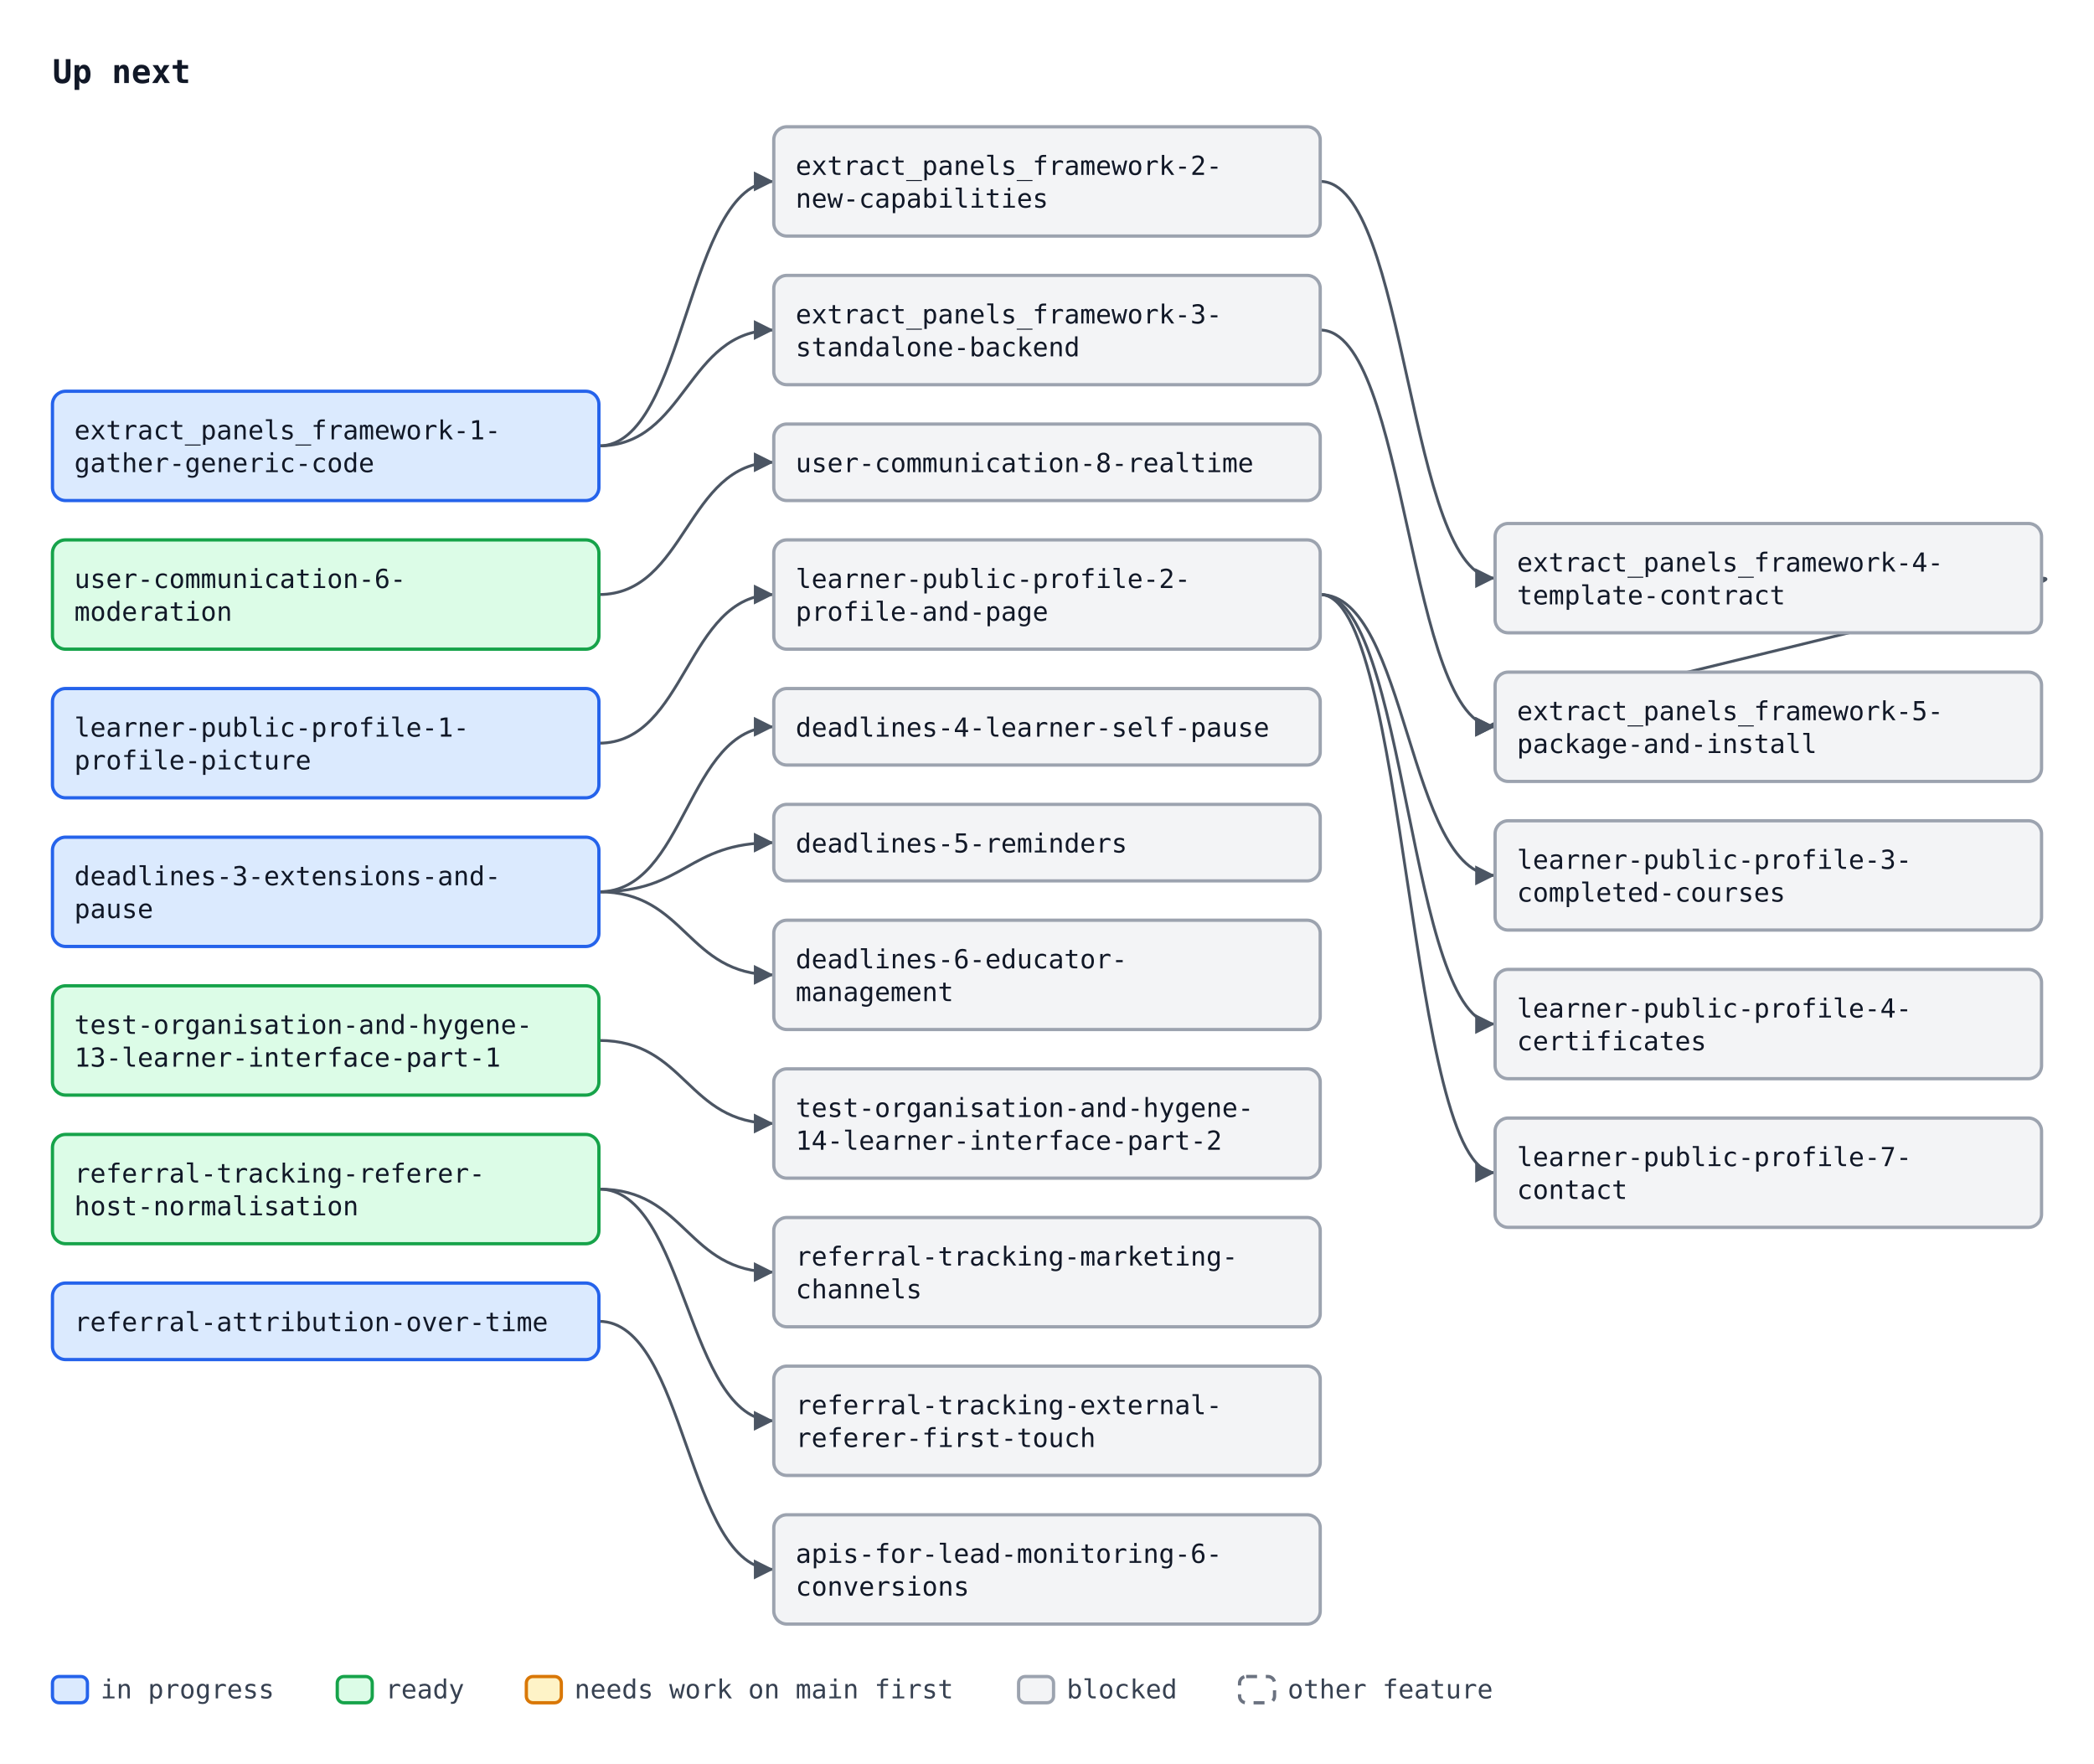
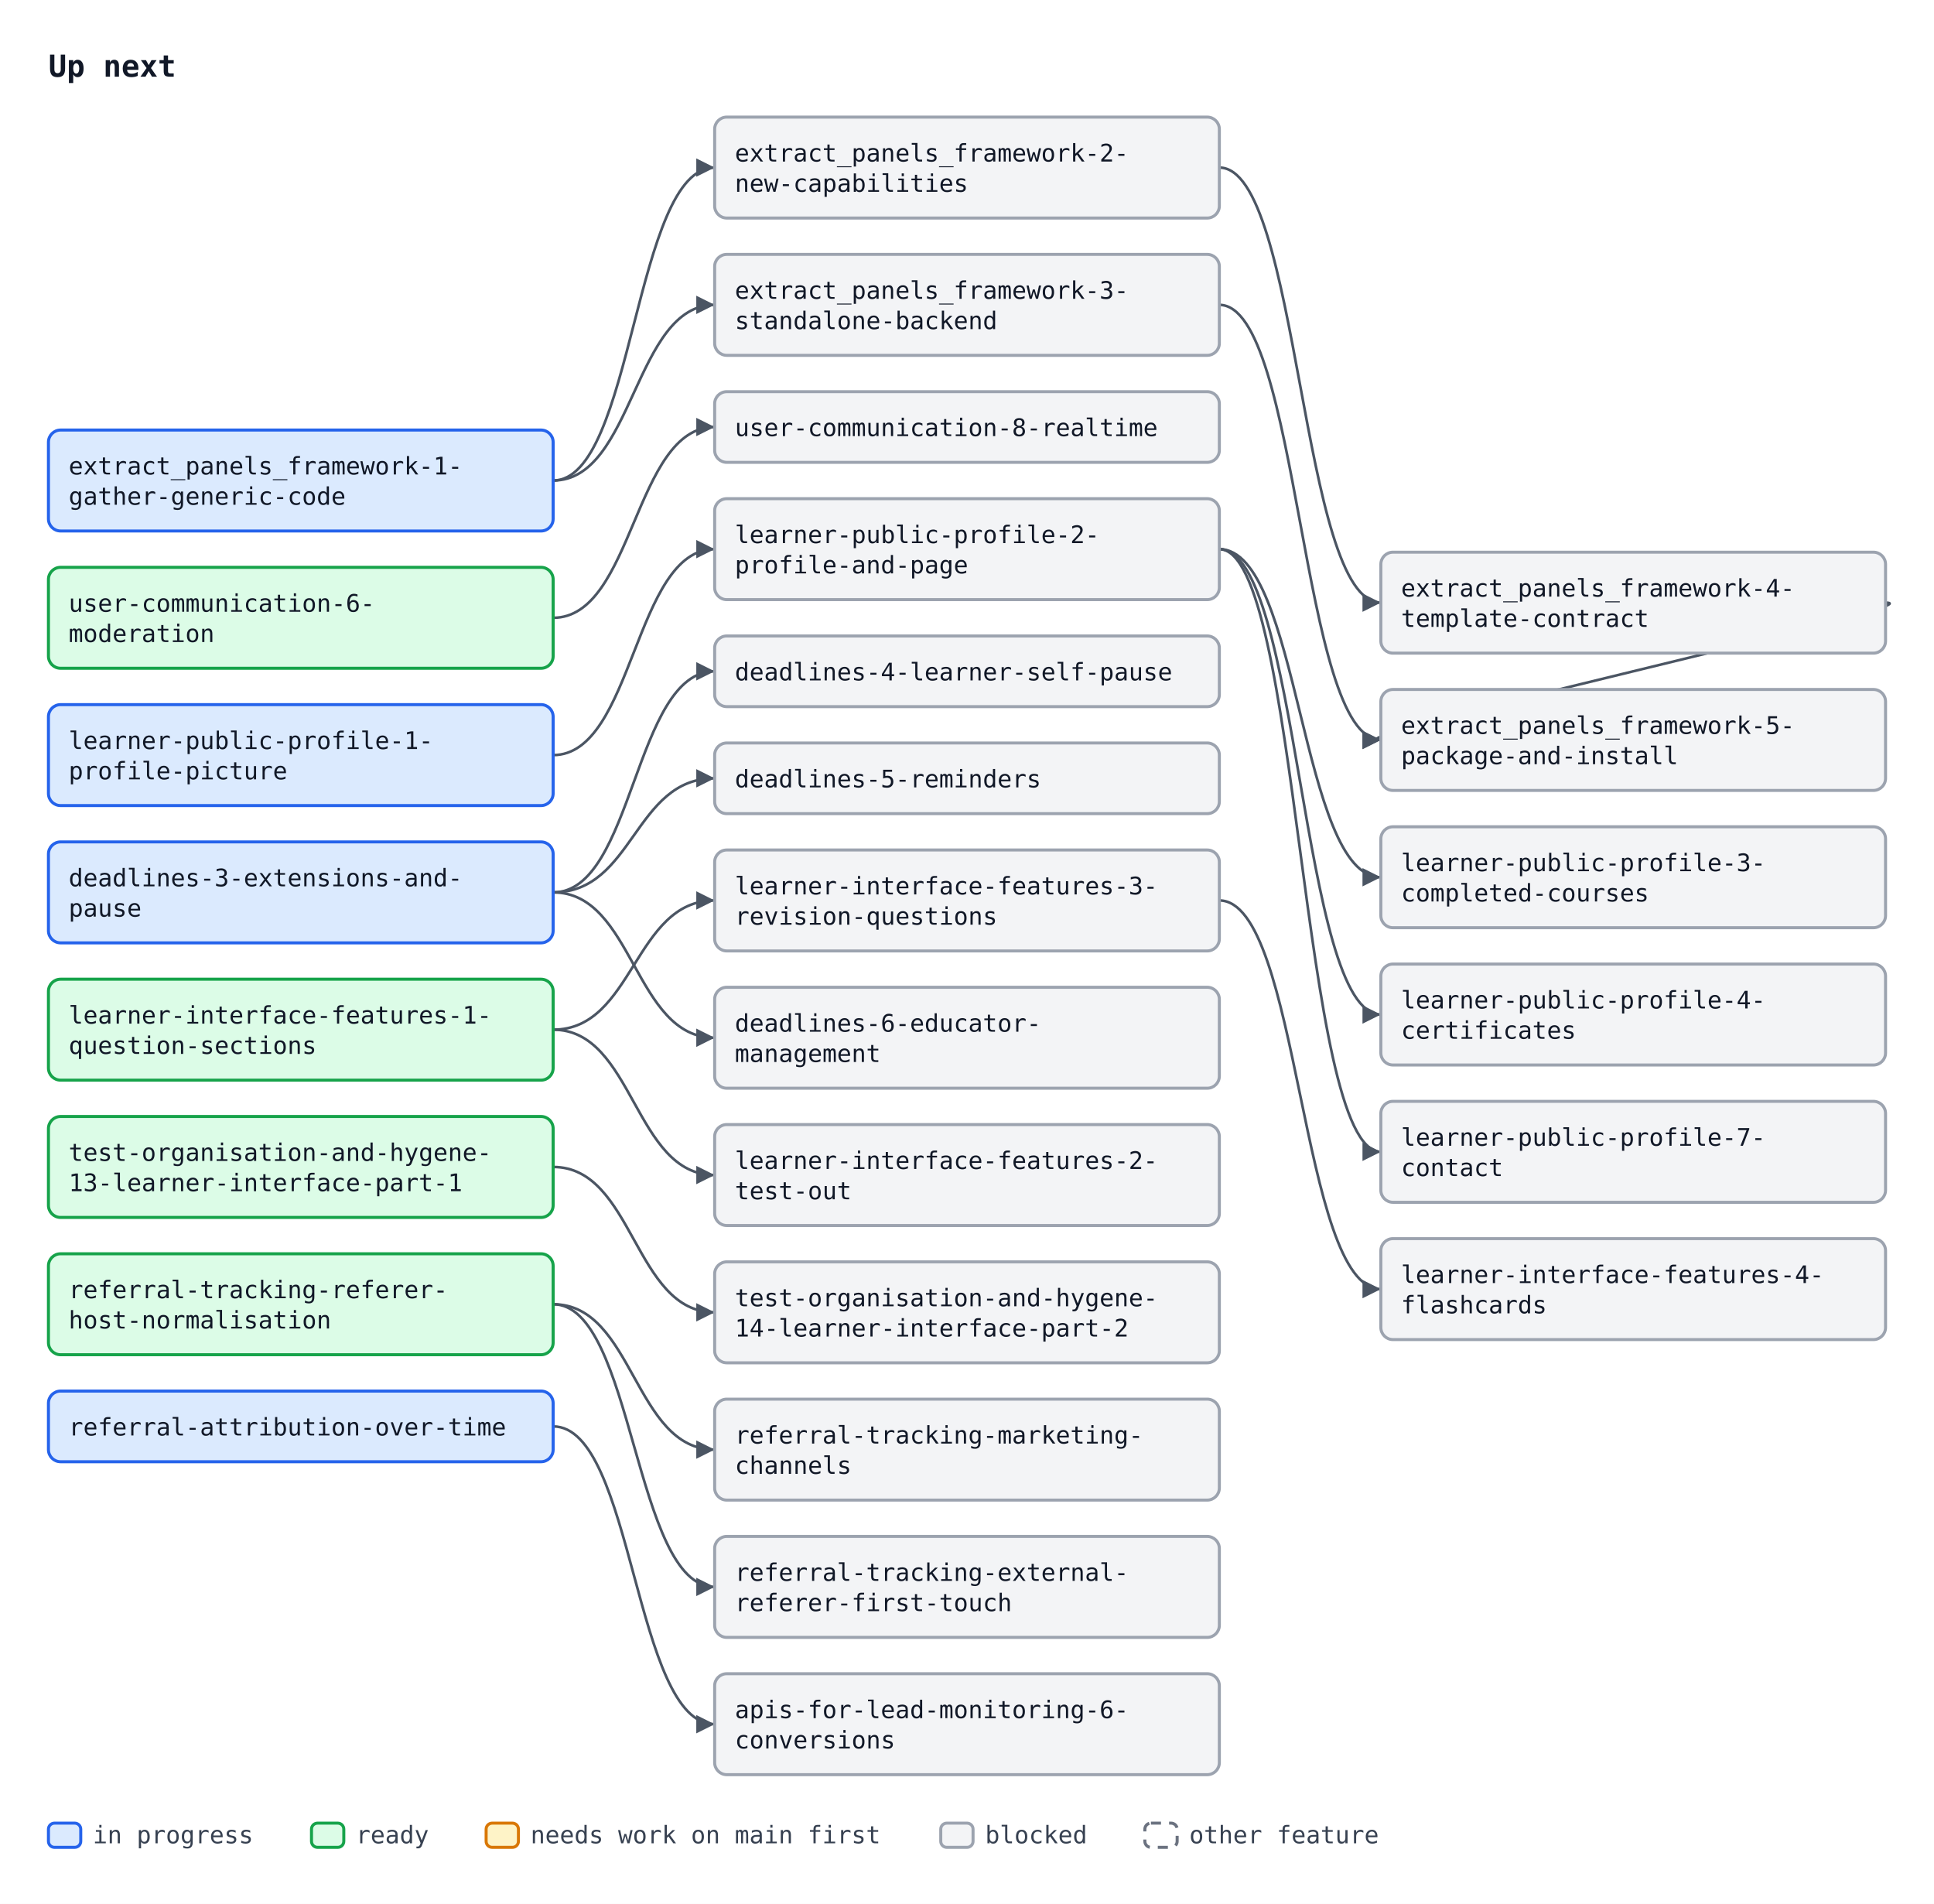
- <svg xmlns="http://www.w3.org/2000/svg" width="958" height="807" viewBox="0 0 958 807" font-family="ui-monospace, SFMono-Regular, Menlo, Consolas, monospace" font-size="12">
+ <svg xmlns="http://www.w3.org/2000/svg" width="958" height="943" viewBox="0 0 958 943" font-family="ui-monospace, SFMono-Regular, Menlo, Consolas, monospace" font-size="12">
  <defs>
    <marker id="arrow" viewBox="0 0 10 10" refX="10" refY="5" markerWidth="7" markerHeight="7" orient="auto-start-reverse">
      <path d="M0,0 L10,5 L0,10 z" fill="#4b5563" />
    </marker>
  </defs>
-   <rect width="958" height="807" fill="#ffffff" />
+   <rect width="958" height="943" fill="#ffffff" />
  <text x="24" y="38" font-size="15" font-weight="bold" fill="#111827">Up next</text>
-   <path d="M274.0,204.0 C314.0,204.0 314.0,83.0 354.0,83.0" fill="none" stroke="#4b5563" stroke-width="1.3" marker-end="url(#arrow)" />
-   <path d="M274.0,204.0 C314.0,204.0 314.0,151.0 354.0,151.0" fill="none" stroke="#4b5563" stroke-width="1.3" marker-end="url(#arrow)" />
-   <path d="M604.0,83.0 C644.0,83.0 644.0,264.5 684.0,264.5" fill="none" stroke="#4b5563" stroke-width="1.3" marker-end="url(#arrow)" />
-   <path d="M604.0,151.0 C644.0,151.0 644.0,332.5 684.0,332.5" fill="none" stroke="#4b5563" stroke-width="1.3" marker-end="url(#arrow)" />
-   <path d="M934.0,264.5 C964.0,264.5 654.0,332.5 684.0,332.5" fill="none" stroke="#4b5563" stroke-width="1.3" marker-end="url(#arrow)" />
-   <path d="M274.0,272.0 C314.0,272.0 314.0,211.5 354.0,211.5" fill="none" stroke="#4b5563" stroke-width="1.3" marker-end="url(#arrow)" />
-   <path d="M274.0,408.0 C314.0,408.0 314.0,332.5 354.0,332.5" fill="none" stroke="#4b5563" stroke-width="1.3" marker-end="url(#arrow)" />
-   <path d="M274.0,408.0 C314.0,408.0 314.0,385.5 354.0,385.5" fill="none" stroke="#4b5563" stroke-width="1.3" marker-end="url(#arrow)" />
-   <path d="M274.0,408.0 C314.0,408.0 314.0,446.0 354.0,446.0" fill="none" stroke="#4b5563" stroke-width="1.3" marker-end="url(#arrow)" />
-   <path d="M274.0,604.5 C314.0,604.5 314.0,718.0 354.0,718.0" fill="none" stroke="#4b5563" stroke-width="1.3" marker-end="url(#arrow)" />
-   <path d="M274.0,476.0 C314.0,476.0 314.0,514.0 354.0,514.0" fill="none" stroke="#4b5563" stroke-width="1.3" marker-end="url(#arrow)" />
-   <path d="M274.0,544.0 C314.0,544.0 314.0,582.0 354.0,582.0" fill="none" stroke="#4b5563" stroke-width="1.3" marker-end="url(#arrow)" />
-   <path d="M274.0,544.0 C314.0,544.0 314.0,650.0 354.0,650.0" fill="none" stroke="#4b5563" stroke-width="1.3" marker-end="url(#arrow)" />
-   <path d="M274.0,340.0 C314.0,340.0 314.0,272.0 354.0,272.0" fill="none" stroke="#4b5563" stroke-width="1.3" marker-end="url(#arrow)" />
-   <path d="M604.0,272.0 C644.0,272.0 644.0,400.5 684.0,400.5" fill="none" stroke="#4b5563" stroke-width="1.3" marker-end="url(#arrow)" />
-   <path d="M604.0,272.0 C644.0,272.0 644.0,468.5 684.0,468.5" fill="none" stroke="#4b5563" stroke-width="1.3" marker-end="url(#arrow)" />
-   <path d="M604.0,272.0 C644.0,272.0 644.0,536.5 684.0,536.5" fill="none" stroke="#4b5563" stroke-width="1.3" marker-end="url(#arrow)" />
-   <rect x="24.0" y="179.0" width="250" height="50" rx="6" fill="#dbeafe" stroke="#2563eb" stroke-width="1.5" />
-   <text x="34.0" y="201.0" fill="#111827">extract_panels_framework-1-</text>
-   <text x="34.0" y="216.0" fill="#111827">gather-generic-code</text>
+   <path d="M274.0,238.0 C314.0,238.0 314.0,83.0 354.0,83.0" fill="none" stroke="#4b5563" stroke-width="1.3" marker-end="url(#arrow)" />
+   <path d="M274.0,238.0 C314.0,238.0 314.0,151.0 354.0,151.0" fill="none" stroke="#4b5563" stroke-width="1.3" marker-end="url(#arrow)" />
+   <path d="M604.0,83.0 C644.0,83.0 644.0,298.5 684.0,298.5" fill="none" stroke="#4b5563" stroke-width="1.3" marker-end="url(#arrow)" />
+   <path d="M604.0,151.0 C644.0,151.0 644.0,366.5 684.0,366.5" fill="none" stroke="#4b5563" stroke-width="1.3" marker-end="url(#arrow)" />
+   <path d="M934.0,298.5 C964.0,298.5 654.0,366.5 684.0,366.5" fill="none" stroke="#4b5563" stroke-width="1.3" marker-end="url(#arrow)" />
+   <path d="M274.0,306.0 C314.0,306.0 314.0,211.5 354.0,211.5" fill="none" stroke="#4b5563" stroke-width="1.3" marker-end="url(#arrow)" />
+   <path d="M274.0,442.0 C314.0,442.0 314.0,332.5 354.0,332.5" fill="none" stroke="#4b5563" stroke-width="1.3" marker-end="url(#arrow)" />
+   <path d="M274.0,442.0 C314.0,442.0 314.0,385.5 354.0,385.5" fill="none" stroke="#4b5563" stroke-width="1.3" marker-end="url(#arrow)" />
+   <path d="M274.0,442.0 C314.0,442.0 314.0,514.0 354.0,514.0" fill="none" stroke="#4b5563" stroke-width="1.3" marker-end="url(#arrow)" />
+   <path d="M274.0,706.5 C314.0,706.5 314.0,854.0 354.0,854.0" fill="none" stroke="#4b5563" stroke-width="1.3" marker-end="url(#arrow)" />
+   <path d="M274.0,578.0 C314.0,578.0 314.0,650.0 354.0,650.0" fill="none" stroke="#4b5563" stroke-width="1.3" marker-end="url(#arrow)" />
+   <path d="M274.0,646.0 C314.0,646.0 314.0,718.0 354.0,718.0" fill="none" stroke="#4b5563" stroke-width="1.3" marker-end="url(#arrow)" />
+   <path d="M274.0,646.0 C314.0,646.0 314.0,786.0 354.0,786.0" fill="none" stroke="#4b5563" stroke-width="1.3" marker-end="url(#arrow)" />
+   <path d="M274.0,510.0 C314.0,510.0 314.0,582.0 354.0,582.0" fill="none" stroke="#4b5563" stroke-width="1.3" marker-end="url(#arrow)" />
+   <path d="M274.0,510.0 C314.0,510.0 314.0,446.0 354.0,446.0" fill="none" stroke="#4b5563" stroke-width="1.3" marker-end="url(#arrow)" />
+   <path d="M604.0,446.0 C644.0,446.0 644.0,638.5 684.0,638.5" fill="none" stroke="#4b5563" stroke-width="1.3" marker-end="url(#arrow)" />
+   <path d="M274.0,374.0 C314.0,374.0 314.0,272.0 354.0,272.0" fill="none" stroke="#4b5563" stroke-width="1.3" marker-end="url(#arrow)" />
+   <path d="M604.0,272.0 C644.0,272.0 644.0,434.5 684.0,434.5" fill="none" stroke="#4b5563" stroke-width="1.3" marker-end="url(#arrow)" />
+   <path d="M604.0,272.0 C644.0,272.0 644.0,502.5 684.0,502.5" fill="none" stroke="#4b5563" stroke-width="1.3" marker-end="url(#arrow)" />
+   <path d="M604.0,272.0 C644.0,272.0 644.0,570.5 684.0,570.5" fill="none" stroke="#4b5563" stroke-width="1.3" marker-end="url(#arrow)" />
+   <rect x="24.0" y="213.0" width="250" height="50" rx="6" fill="#dbeafe" stroke="#2563eb" stroke-width="1.5" />
+   <text x="34.0" y="235.0" fill="#111827">extract_panels_framework-1-</text>
+   <text x="34.0" y="250.0" fill="#111827">gather-generic-code</text>
  <rect x="354.0" y="58.0" width="250" height="50" rx="6" fill="#f3f4f6" stroke="#9ca3af" stroke-width="1.5" />
  <text x="364.0" y="80.0" fill="#111827">extract_panels_framework-2-</text>
  <text x="364.0" y="95.0" fill="#111827">new-capabilities</text>
  <rect x="354.0" y="126.0" width="250" height="50" rx="6" fill="#f3f4f6" stroke="#9ca3af" stroke-width="1.5" />
  <text x="364.0" y="148.0" fill="#111827">extract_panels_framework-3-</text>
  <text x="364.0" y="163.0" fill="#111827">standalone-backend</text>
-   <rect x="684.0" y="239.5" width="250" height="50" rx="6" fill="#f3f4f6" stroke="#9ca3af" stroke-width="1.5" />
-   <text x="694.0" y="261.5" fill="#111827">extract_panels_framework-4-</text>
-   <text x="694.0" y="276.5" fill="#111827">template-contract</text>
-   <rect x="684.0" y="307.5" width="250" height="50" rx="6" fill="#f3f4f6" stroke="#9ca3af" stroke-width="1.5" />
-   <text x="694.0" y="329.5" fill="#111827">extract_panels_framework-5-</text>
-   <text x="694.0" y="344.5" fill="#111827">package-and-install</text>
-   <rect x="24.0" y="247.0" width="250" height="50" rx="6" fill="#dcfce7" stroke="#16a34a" stroke-width="1.5" />
-   <text x="34.0" y="269.0" fill="#111827">user-communication-6-</text>
-   <text x="34.0" y="284.0" fill="#111827">moderation</text>
+   <rect x="684.0" y="273.5" width="250" height="50" rx="6" fill="#f3f4f6" stroke="#9ca3af" stroke-width="1.5" />
+   <text x="694.0" y="295.5" fill="#111827">extract_panels_framework-4-</text>
+   <text x="694.0" y="310.5" fill="#111827">template-contract</text>
+   <rect x="684.0" y="341.5" width="250" height="50" rx="6" fill="#f3f4f6" stroke="#9ca3af" stroke-width="1.5" />
+   <text x="694.0" y="363.5" fill="#111827">extract_panels_framework-5-</text>
+   <text x="694.0" y="378.5" fill="#111827">package-and-install</text>
+   <rect x="24.0" y="281.0" width="250" height="50" rx="6" fill="#dcfce7" stroke="#16a34a" stroke-width="1.5" />
+   <text x="34.0" y="303.0" fill="#111827">user-communication-6-</text>
+   <text x="34.0" y="318.0" fill="#111827">moderation</text>
  <rect x="354.0" y="194.0" width="250" height="35" rx="6" fill="#f3f4f6" stroke="#9ca3af" stroke-width="1.5" />
  <text x="364.0" y="216.0" fill="#111827">user-communication-8-realtime</text>
-   <rect x="24.0" y="383.0" width="250" height="50" rx="6" fill="#dbeafe" stroke="#2563eb" stroke-width="1.5" />
-   <text x="34.0" y="405.0" fill="#111827">deadlines-3-extensions-and-</text>
-   <text x="34.0" y="420.0" fill="#111827">pause</text>
+   <rect x="24.0" y="417.0" width="250" height="50" rx="6" fill="#dbeafe" stroke="#2563eb" stroke-width="1.5" />
+   <text x="34.0" y="439.0" fill="#111827">deadlines-3-extensions-and-</text>
+   <text x="34.0" y="454.0" fill="#111827">pause</text>
  <rect x="354.0" y="315.0" width="250" height="35" rx="6" fill="#f3f4f6" stroke="#9ca3af" stroke-width="1.5" />
  <text x="364.0" y="337.0" fill="#111827">deadlines-4-learner-self-pause</text>
  <rect x="354.0" y="368.0" width="250" height="35" rx="6" fill="#f3f4f6" stroke="#9ca3af" stroke-width="1.5" />
  <text x="364.0" y="390.0" fill="#111827">deadlines-5-reminders</text>
+   <rect x="354.0" y="489.0" width="250" height="50" rx="6" fill="#f3f4f6" stroke="#9ca3af" stroke-width="1.5" />
+   <text x="364.0" y="511.0" fill="#111827">deadlines-6-educator-</text>
+   <text x="364.0" y="526.0" fill="#111827">management</text>
+   <rect x="354.0" y="829.0" width="250" height="50" rx="6" fill="#f3f4f6" stroke="#9ca3af" stroke-width="1.5" />
+   <text x="364.0" y="851.0" fill="#111827">apis-for-lead-monitoring-6-</text>
+   <text x="364.0" y="866.0" fill="#111827">conversions</text>
+   <rect x="24.0" y="553.0" width="250" height="50" rx="6" fill="#dcfce7" stroke="#16a34a" stroke-width="1.5" />
+   <text x="34.0" y="575.0" fill="#111827">test-organisation-and-hygene-</text>
+   <text x="34.0" y="590.0" fill="#111827">13-learner-interface-part-1</text>
+   <rect x="354.0" y="625.0" width="250" height="50" rx="6" fill="#f3f4f6" stroke="#9ca3af" stroke-width="1.5" />
+   <text x="364.0" y="647.0" fill="#111827">test-organisation-and-hygene-</text>
+   <text x="364.0" y="662.0" fill="#111827">14-learner-interface-part-2</text>
+   <rect x="24.0" y="621.0" width="250" height="50" rx="6" fill="#dcfce7" stroke="#16a34a" stroke-width="1.5" />
+   <text x="34.0" y="643.0" fill="#111827">referral-tracking-referer-</text>
+   <text x="34.0" y="658.0" fill="#111827">host-normalisation</text>
+   <rect x="354.0" y="693.0" width="250" height="50" rx="6" fill="#f3f4f6" stroke="#9ca3af" stroke-width="1.5" />
+   <text x="364.0" y="715.0" fill="#111827">referral-tracking-marketing-</text>
+   <text x="364.0" y="730.0" fill="#111827">channels</text>
+   <rect x="354.0" y="761.0" width="250" height="50" rx="6" fill="#f3f4f6" stroke="#9ca3af" stroke-width="1.5" />
+   <text x="364.0" y="783.0" fill="#111827">referral-tracking-external-</text>
+   <text x="364.0" y="798.0" fill="#111827">referer-first-touch</text>
+   <rect x="24.0" y="689.0" width="250" height="35" rx="6" fill="#dbeafe" stroke="#2563eb" stroke-width="1.5" />
+   <text x="34.0" y="711.0" fill="#111827">referral-attribution-over-time</text>
+   <rect x="24.0" y="485.0" width="250" height="50" rx="6" fill="#dcfce7" stroke="#16a34a" stroke-width="1.5" />
+   <text x="34.0" y="507.0" fill="#111827">learner-interface-features-1-</text>
+   <text x="34.0" y="522.0" fill="#111827">question-sections</text>
+   <rect x="354.0" y="557.0" width="250" height="50" rx="6" fill="#f3f4f6" stroke="#9ca3af" stroke-width="1.5" />
+   <text x="364.0" y="579.0" fill="#111827">learner-interface-features-2-</text>
+   <text x="364.0" y="594.0" fill="#111827">test-out</text>
  <rect x="354.0" y="421.0" width="250" height="50" rx="6" fill="#f3f4f6" stroke="#9ca3af" stroke-width="1.5" />
-   <text x="364.0" y="443.0" fill="#111827">deadlines-6-educator-</text>
-   <text x="364.0" y="458.0" fill="#111827">management</text>
-   <rect x="354.0" y="693.0" width="250" height="50" rx="6" fill="#f3f4f6" stroke="#9ca3af" stroke-width="1.5" />
-   <text x="364.0" y="715.0" fill="#111827">apis-for-lead-monitoring-6-</text>
-   <text x="364.0" y="730.0" fill="#111827">conversions</text>
-   <rect x="24.0" y="451.0" width="250" height="50" rx="6" fill="#dcfce7" stroke="#16a34a" stroke-width="1.5" />
-   <text x="34.0" y="473.0" fill="#111827">test-organisation-and-hygene-</text>
-   <text x="34.0" y="488.0" fill="#111827">13-learner-interface-part-1</text>
-   <rect x="354.0" y="489.0" width="250" height="50" rx="6" fill="#f3f4f6" stroke="#9ca3af" stroke-width="1.5" />
-   <text x="364.0" y="511.0" fill="#111827">test-organisation-and-hygene-</text>
-   <text x="364.0" y="526.0" fill="#111827">14-learner-interface-part-2</text>
-   <rect x="24.0" y="519.0" width="250" height="50" rx="6" fill="#dcfce7" stroke="#16a34a" stroke-width="1.5" />
-   <text x="34.0" y="541.0" fill="#111827">referral-tracking-referer-</text>
-   <text x="34.0" y="556.0" fill="#111827">host-normalisation</text>
-   <rect x="354.0" y="557.0" width="250" height="50" rx="6" fill="#f3f4f6" stroke="#9ca3af" stroke-width="1.5" />
-   <text x="364.0" y="579.0" fill="#111827">referral-tracking-marketing-</text>
-   <text x="364.0" y="594.0" fill="#111827">channels</text>
-   <rect x="354.0" y="625.0" width="250" height="50" rx="6" fill="#f3f4f6" stroke="#9ca3af" stroke-width="1.5" />
-   <text x="364.0" y="647.0" fill="#111827">referral-tracking-external-</text>
-   <text x="364.0" y="662.0" fill="#111827">referer-first-touch</text>
-   <rect x="24.0" y="587.0" width="250" height="35" rx="6" fill="#dbeafe" stroke="#2563eb" stroke-width="1.5" />
-   <text x="34.0" y="609.0" fill="#111827">referral-attribution-over-time</text>
-   <rect x="24.0" y="315.0" width="250" height="50" rx="6" fill="#dbeafe" stroke="#2563eb" stroke-width="1.5" />
-   <text x="34.0" y="337.0" fill="#111827">learner-public-profile-1-</text>
-   <text x="34.0" y="352.0" fill="#111827">profile-picture</text>
+   <text x="364.0" y="443.0" fill="#111827">learner-interface-features-3-</text>
+   <text x="364.0" y="458.0" fill="#111827">revision-questions</text>
+   <rect x="684.0" y="613.5" width="250" height="50" rx="6" fill="#f3f4f6" stroke="#9ca3af" stroke-width="1.5" />
+   <text x="694.0" y="635.5" fill="#111827">learner-interface-features-4-</text>
+   <text x="694.0" y="650.5" fill="#111827">flashcards</text>
+   <rect x="24.0" y="349.0" width="250" height="50" rx="6" fill="#dbeafe" stroke="#2563eb" stroke-width="1.5" />
+   <text x="34.0" y="371.0" fill="#111827">learner-public-profile-1-</text>
+   <text x="34.0" y="386.0" fill="#111827">profile-picture</text>
  <rect x="354.0" y="247.0" width="250" height="50" rx="6" fill="#f3f4f6" stroke="#9ca3af" stroke-width="1.5" />
  <text x="364.0" y="269.0" fill="#111827">learner-public-profile-2-</text>
  <text x="364.0" y="284.0" fill="#111827">profile-and-page</text>
-   <rect x="684.0" y="375.5" width="250" height="50" rx="6" fill="#f3f4f6" stroke="#9ca3af" stroke-width="1.5" />
-   <text x="694.0" y="397.5" fill="#111827">learner-public-profile-3-</text>
-   <text x="694.0" y="412.5" fill="#111827">completed-courses</text>
-   <rect x="684.0" y="443.5" width="250" height="50" rx="6" fill="#f3f4f6" stroke="#9ca3af" stroke-width="1.5" />
-   <text x="694.0" y="465.5" fill="#111827">learner-public-profile-4-</text>
-   <text x="694.0" y="480.5" fill="#111827">certificates</text>
-   <rect x="684.0" y="511.5" width="250" height="50" rx="6" fill="#f3f4f6" stroke="#9ca3af" stroke-width="1.5" />
-   <text x="694.0" y="533.5" fill="#111827">learner-public-profile-7-</text>
-   <text x="694.0" y="548.5" fill="#111827">contact</text>
-   <rect x="24.0" y="767" width="16" height="12" rx="3" fill="#dbeafe" stroke="#2563eb" stroke-width="1.5" />
-   <text x="46.0" y="777" fill="#374151">in progress</text>
-   <rect x="154.3" y="767" width="16" height="12" rx="3" fill="#dcfce7" stroke="#16a34a" stroke-width="1.5" />
-   <text x="176.3" y="777" fill="#374151">ready</text>
-   <rect x="240.8" y="767" width="16" height="12" rx="3" fill="#fef3c7" stroke="#d97706" stroke-width="1.5" />
-   <text x="262.8" y="777" fill="#374151">needs work on main first</text>
-   <rect x="466.0" y="767" width="16" height="12" rx="3" fill="#f3f4f6" stroke="#9ca3af" stroke-width="1.5" />
-   <text x="488.0" y="777" fill="#374151">blocked</text>
-   <rect x="567.1" y="767" width="16" height="12" rx="3" fill="#ffffff" stroke="#6b7280" stroke-width="1.5" stroke-dasharray="5 4" />
-   <text x="589.1" y="777" fill="#374151">other feature</text>
+   <rect x="684.0" y="409.5" width="250" height="50" rx="6" fill="#f3f4f6" stroke="#9ca3af" stroke-width="1.5" />
+   <text x="694.0" y="431.5" fill="#111827">learner-public-profile-3-</text>
+   <text x="694.0" y="446.5" fill="#111827">completed-courses</text>
+   <rect x="684.0" y="477.5" width="250" height="50" rx="6" fill="#f3f4f6" stroke="#9ca3af" stroke-width="1.5" />
+   <text x="694.0" y="499.5" fill="#111827">learner-public-profile-4-</text>
+   <text x="694.0" y="514.5" fill="#111827">certificates</text>
+   <rect x="684.0" y="545.5" width="250" height="50" rx="6" fill="#f3f4f6" stroke="#9ca3af" stroke-width="1.5" />
+   <text x="694.0" y="567.5" fill="#111827">learner-public-profile-7-</text>
+   <text x="694.0" y="582.5" fill="#111827">contact</text>
+   <rect x="24.0" y="903" width="16" height="12" rx="3" fill="#dbeafe" stroke="#2563eb" stroke-width="1.5" />
+   <text x="46.0" y="913" fill="#374151">in progress</text>
+   <rect x="154.3" y="903" width="16" height="12" rx="3" fill="#dcfce7" stroke="#16a34a" stroke-width="1.5" />
+   <text x="176.3" y="913" fill="#374151">ready</text>
+   <rect x="240.8" y="903" width="16" height="12" rx="3" fill="#fef3c7" stroke="#d97706" stroke-width="1.5" />
+   <text x="262.8" y="913" fill="#374151">needs work on main first</text>
+   <rect x="466.0" y="903" width="16" height="12" rx="3" fill="#f3f4f6" stroke="#9ca3af" stroke-width="1.5" />
+   <text x="488.0" y="913" fill="#374151">blocked</text>
+   <rect x="567.1" y="903" width="16" height="12" rx="3" fill="#ffffff" stroke="#6b7280" stroke-width="1.5" stroke-dasharray="5 4" />
+   <text x="589.1" y="913" fill="#374151">other feature</text>
</svg>
